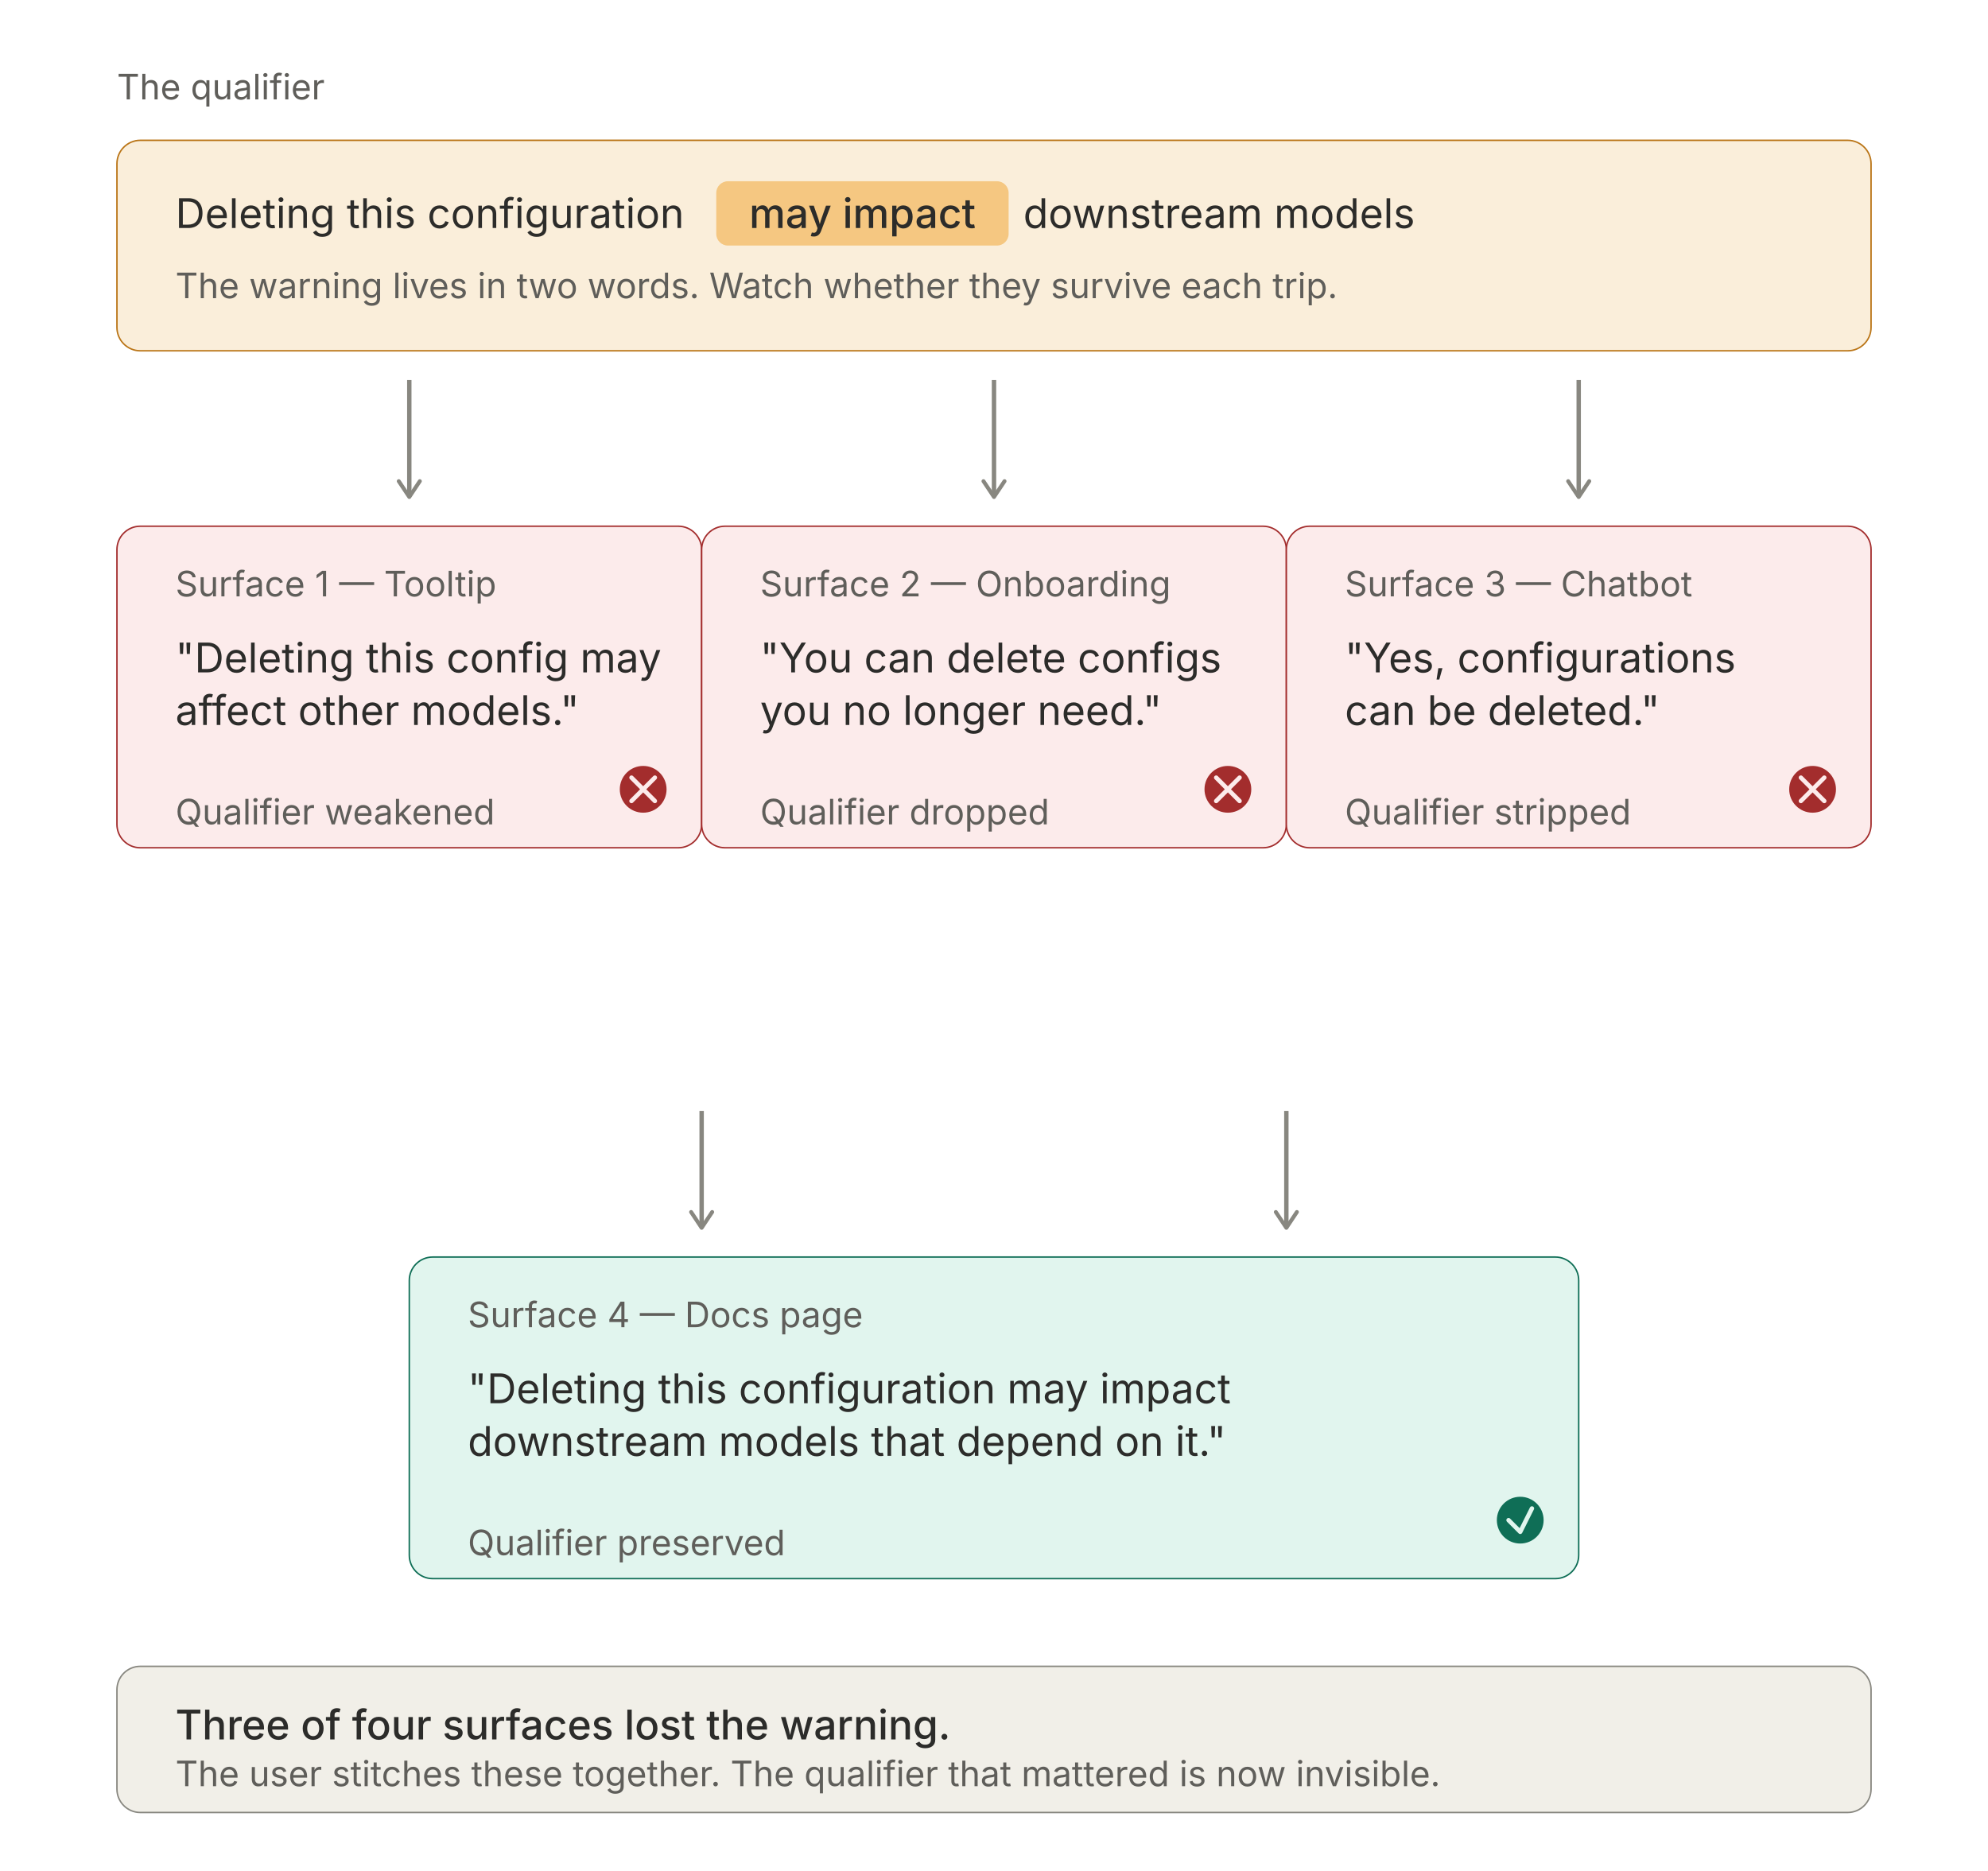
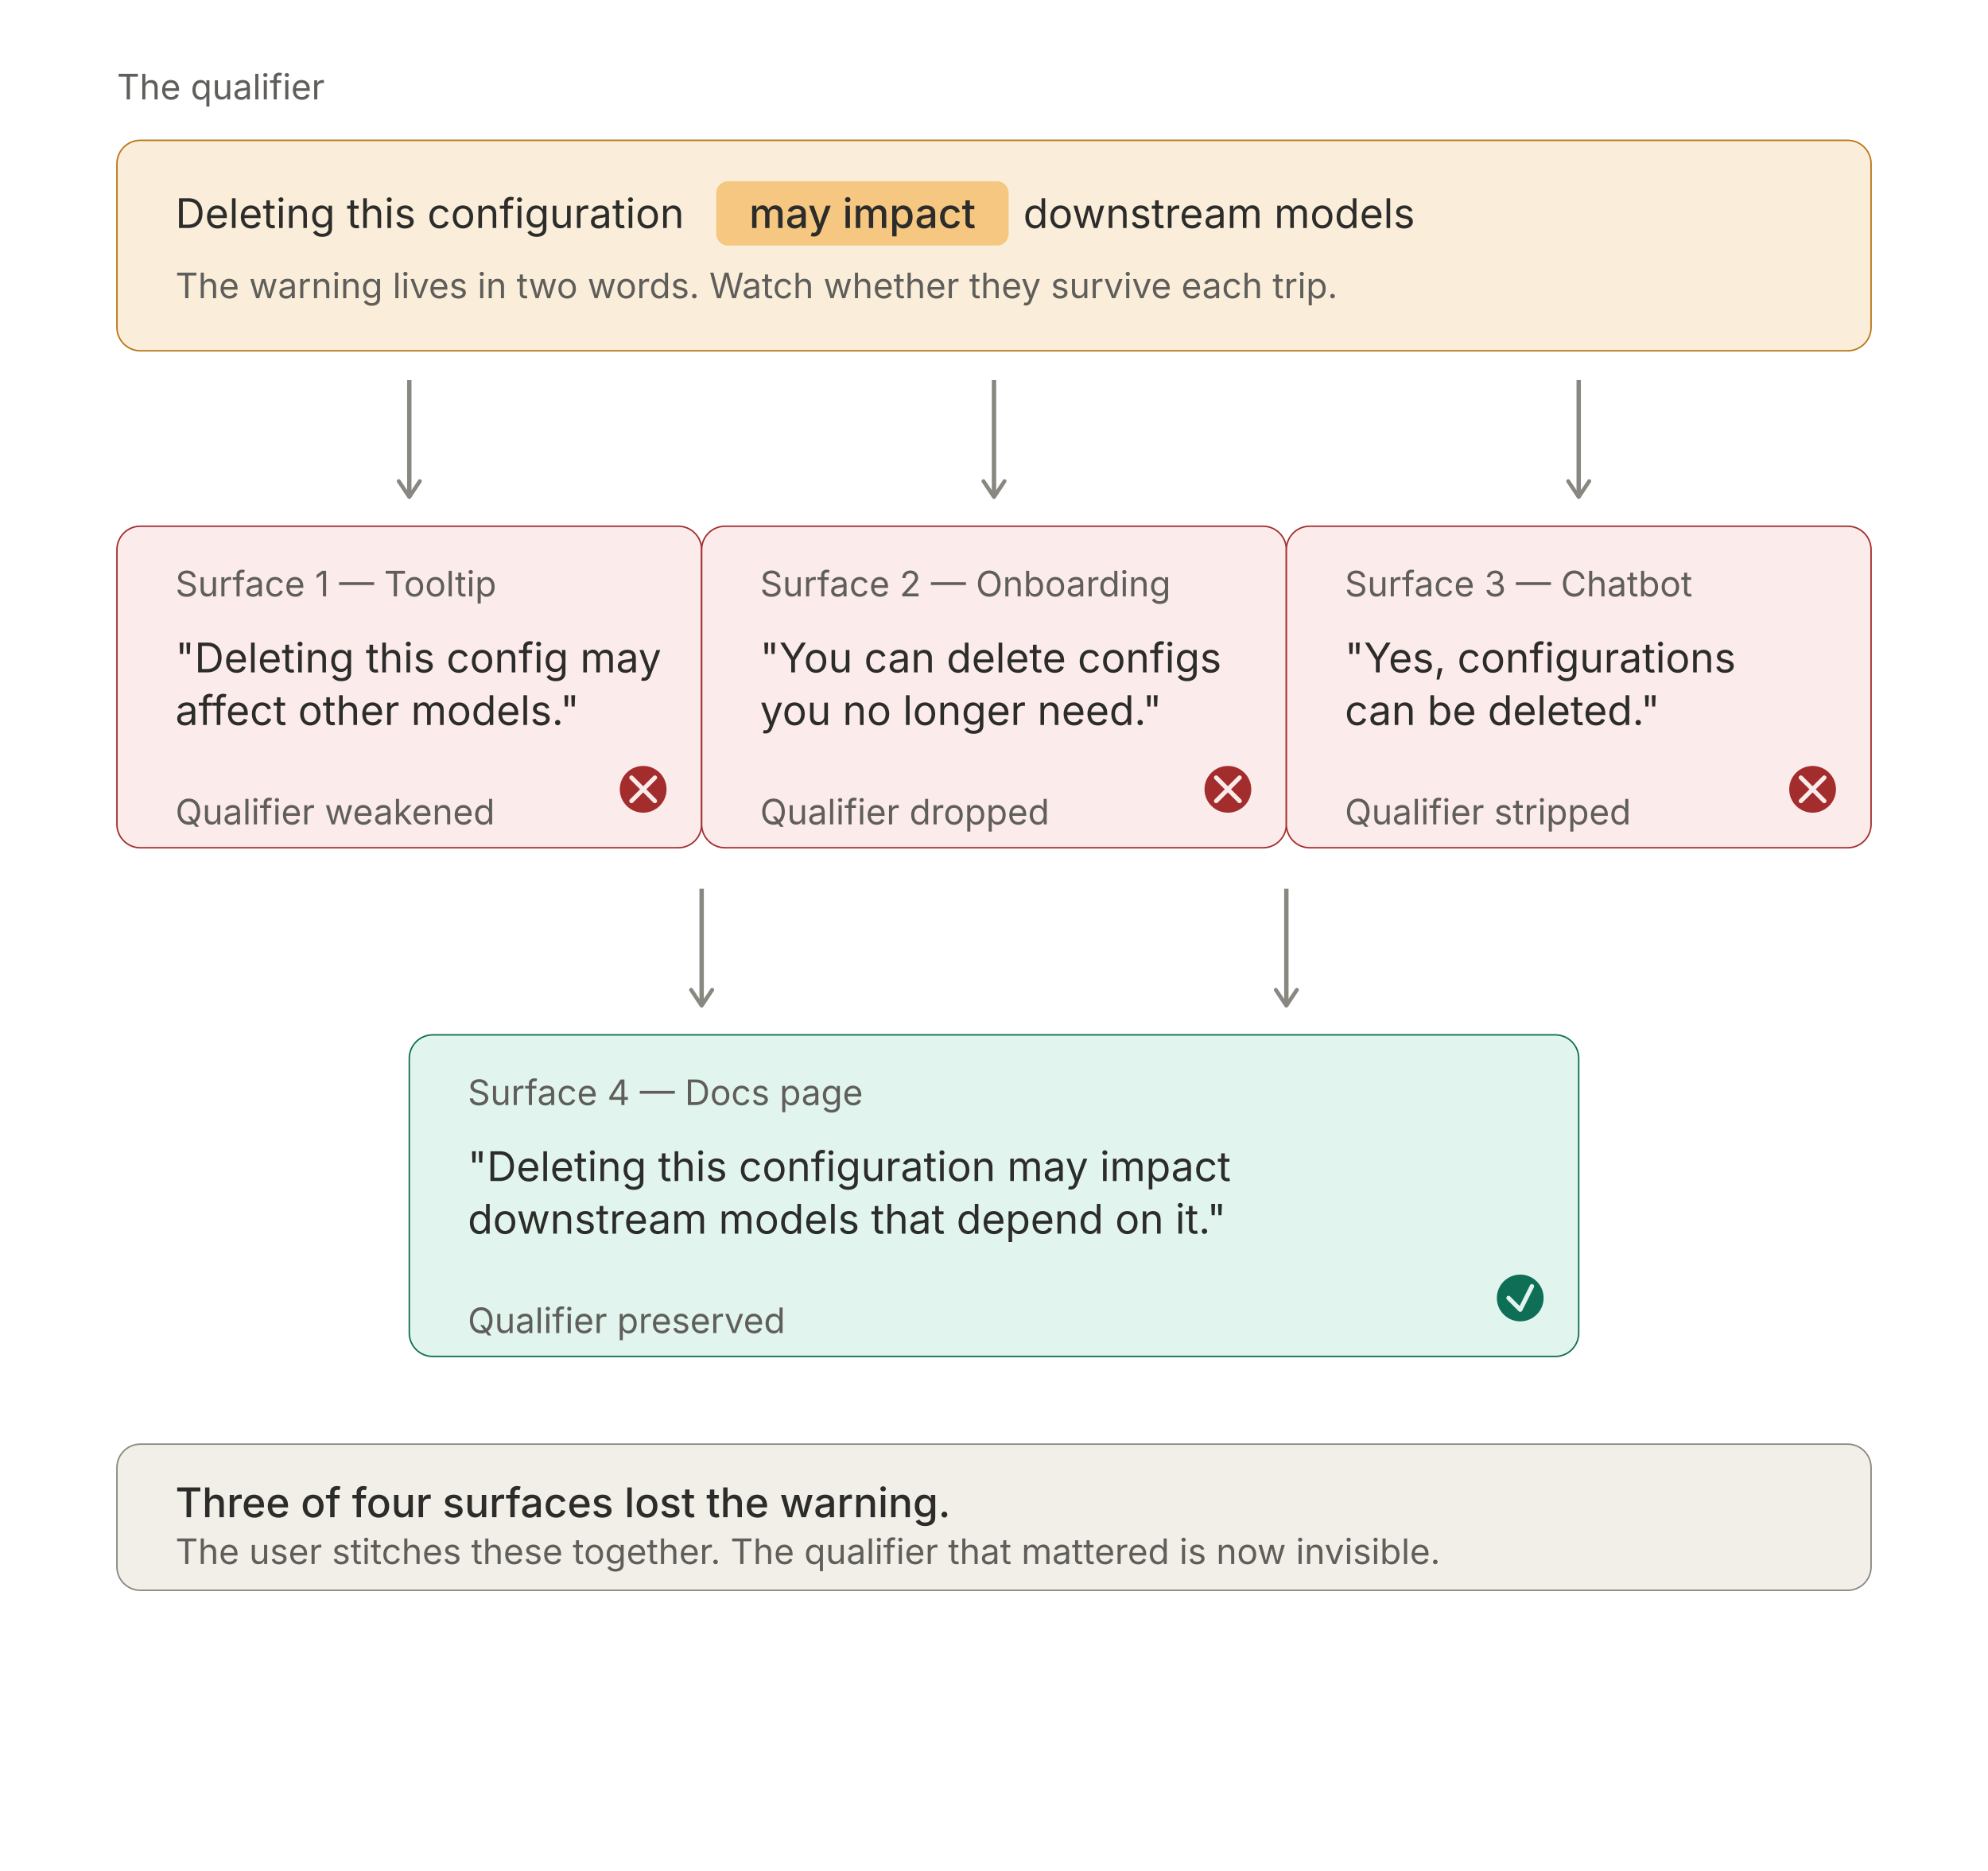
- <svg xmlns="http://www.w3.org/2000/svg" width="100%" viewBox="0 0 680 640" role="img">
-   <style>
+ <svg xmlns="http://www.w3.org/2000/svg" width="100%" viewBox="0 0 680 640" role="img" version="1.1" id="svg26">
+   <style id="style1">
.t { font-family: system-ui, -apple-system, sans-serif; font-size: 14px; fill: #2C2C2A; }
.ts { font-family: system-ui, -apple-system, sans-serif; font-size: 12px; fill: #5F5E5A; }
.th { font-family: system-ui, -apple-system, sans-serif; font-size: 14px; font-weight: 500; fill: #2C2C2A; }
.c-gray rect { fill: #F1EFE8; stroke: #888780; }
.c-amber rect { fill: #FAEEDA; stroke: #BA7517; }
.c-red rect { fill: #FCEBEB; stroke: #A32D2D; }
.c-teal rect { fill: #E1F5EE; stroke: #0F6E56; }
.c-amber .th, .c-amber .t, .c-amber .ts { fill: #633806; }
.c-red .th, .c-red .t, .c-red .ts { fill: #791F1F; }
.c-teal .th, .c-teal .t, .c-teal .ts { fill: #085041; }
@media (prefers-color-scheme: dark) {
.t { fill: #D3D1C7; }
.ts { fill: #B4B2A9; }
.th { fill: #D3D1C7; }
.c-gray rect { fill: #2C2C2A; stroke: #B4B2A9; }
.c-amber rect { fill: #633806; stroke: #FAC775; }
.c-red rect { fill: #791F1F; stroke: #F7C1C1; }
.c-teal rect { fill: #085041; stroke: #9FE1CB; }
.c-amber .th, .c-amber .t, .c-amber .ts { fill: #FAEEDA; }
.c-red .th, .c-red .t, .c-red .ts { fill: #FCEBEB; }
.c-teal .th, .c-teal .t, .c-teal .ts { fill: #E1F5EE; }
}
</style>
-   <defs>
+   <defs id="defs1">
    <marker id="arrow" viewBox="0 0 10 10" refX="8" refY="5" markerWidth="6" markerHeight="6" orient="auto-start-reverse">
-       <path d="M2 1L8 5L2 9" fill="none" stroke="#888780" stroke-width="1.5" stroke-linecap="round" stroke-linejoin="round" />
+       <path d="M2 1L8 5L2 9" fill="none" stroke="#888780" stroke-width="1.5" stroke-linecap="round" stroke-linejoin="round" id="path1" />
    </marker>
  </defs>
-   <text class="ts" x="40" y="34">The qualifier</text>
-   <g class="c-amber">
-     <rect x="40" y="48" width="600" height="72" rx="8" stroke-width="0.5" />
+   <text class="ts" x="40" y="34" id="text1">The qualifier</text>
+   <g class="c-amber" id="g1">
+     <rect x="40" y="48" width="600" height="72" rx="8" stroke-width="0.5" id="rect1" />
  </g>
-   <text class="t" x="60" y="78">Deleting this configuration</text>
-   <rect x="245" y="62" width="100" height="22" rx="4" fill="#EF9F27" opacity="0.5" />
-   <text class="th" x="295" y="78" text-anchor="middle">may impact</text>
-   <text class="t" x="350" y="78">downstream models</text>
-   <text class="ts" x="60" y="102">The warning lives in two words. Watch whether they survive each trip.</text>
-   <line x1="140" y1="130" x2="140" y2="170" stroke="#888780" stroke-width="1.5" marker-end="url(#arrow)" />
-   <line x1="340" y1="130" x2="340" y2="170" stroke="#888780" stroke-width="1.5" marker-end="url(#arrow)" />
-   <line x1="540" y1="130" x2="540" y2="170" stroke="#888780" stroke-width="1.5" marker-end="url(#arrow)" />
-   <line x1="240" y1="380" x2="240" y2="420" stroke="#888780" stroke-width="1.5" marker-end="url(#arrow)" />
-   <line x1="440" y1="380" x2="440" y2="420" stroke="#888780" stroke-width="1.5" marker-end="url(#arrow)" />
-   <g class="c-red">
-     <rect x="40" y="180" width="200" height="110" rx="8" stroke-width="0.5" />
+   <text class="t" x="60" y="78" id="text2">Deleting this configuration</text>
+   <rect x="245" y="62" width="100" height="22" rx="4" fill="#EF9F27" opacity="0.5" id="rect2" />
+   <text class="th" x="295" y="78" text-anchor="middle" id="text3">may impact</text>
+   <text class="t" x="350" y="78" id="text4">downstream models</text>
+   <text class="ts" x="60" y="102" id="text5">The warning lives in two words. Watch whether they survive each trip.</text>
+   <line x1="140" y1="130" x2="140" y2="170" stroke="#888780" stroke-width="1.5" marker-end="url(#arrow)" id="line5" />
+   <line x1="340" y1="130" x2="340" y2="170" stroke="#888780" stroke-width="1.5" marker-end="url(#arrow)" id="line6" />
+   <line x1="540" y1="130" x2="540" y2="170" stroke="#888780" stroke-width="1.5" marker-end="url(#arrow)" id="line7" />
+   <line x1="240" y1="304" x2="240" y2="344" stroke="#888780" stroke-width="1.5" marker-end="url(#arrow)" id="line8" />
+   <line x1="440" y1="304" x2="440" y2="344" stroke="#888780" stroke-width="1.5" marker-end="url(#arrow)" id="line9" />
+   <g class="c-red" id="g9">
+     <rect x="40" y="180" width="200" height="110" rx="8" stroke-width="0.5" id="rect9" />
  </g>
-   <text class="ts" x="60" y="204">Surface 1 — Tooltip</text>
-   <text class="t" x="60" y="230">"Deleting this config may</text>
-   <text class="t" x="60" y="248">affect other models."</text>
-   <circle cx="220" cy="270" r="8" fill="#A32D2D" />
-   <path d="M216 266 L224 274 M224 266 L216 274" stroke="#FCEBEB" stroke-width="1.5" stroke-linecap="round" fill="none" />
-   <text class="ts" x="60" y="282">Qualifier weakened</text>
-   <g class="c-red">
-     <rect x="240" y="180" width="200" height="110" rx="8" stroke-width="0.5" />
+   <text class="ts" x="60" y="204" id="text9">Surface 1 — Tooltip</text>
+   <text class="t" x="60" y="230" id="text10">"Deleting this config may</text>
+   <text class="t" x="60" y="248" id="text11">affect other models."</text>
+   <circle cx="220" cy="270" r="8" fill="#A32D2D" id="circle11" />
+   <path d="M216 266 L224 274 M224 266 L216 274" stroke="#FCEBEB" stroke-width="1.5" stroke-linecap="round" fill="none" id="path11" />
+   <text class="ts" x="60" y="282" id="text12">Qualifier weakened</text>
+   <g class="c-red" id="g12">
+     <rect x="240" y="180" width="200" height="110" rx="8" stroke-width="0.5" id="rect12" />
  </g>
-   <text class="ts" x="260" y="204">Surface 2 — Onboarding</text>
-   <text class="t" x="260" y="230">"You can delete configs</text>
-   <text class="t" x="260" y="248">you no longer need."</text>
-   <circle cx="420" cy="270" r="8" fill="#A32D2D" />
-   <path d="M416 266 L424 274 M424 266 L416 274" stroke="#FCEBEB" stroke-width="1.5" stroke-linecap="round" fill="none" />
-   <text class="ts" x="260" y="282">Qualifier dropped</text>
-   <g class="c-red">
-     <rect x="440" y="180" width="200" height="110" rx="8" stroke-width="0.5" />
+   <text class="ts" x="260" y="204" id="text13">Surface 2 — Onboarding</text>
+   <text class="t" x="260" y="230" id="text14">"You can delete configs</text>
+   <text class="t" x="260" y="248" id="text15">you no longer need."</text>
+   <circle cx="420" cy="270" r="8" fill="#A32D2D" id="circle15" />
+   <path d="M416 266 L424 274 M424 266 L416 274" stroke="#FCEBEB" stroke-width="1.5" stroke-linecap="round" fill="none" id="path15" />
+   <text class="ts" x="260" y="282" id="text16">Qualifier dropped</text>
+   <g class="c-red" id="g16">
+     <rect x="440" y="180" width="200" height="110" rx="8" stroke-width="0.5" id="rect16" />
  </g>
-   <text class="ts" x="460" y="204">Surface 3 — Chatbot</text>
-   <text class="t" x="460" y="230">"Yes, configurations</text>
-   <text class="t" x="460" y="248">can be deleted."</text>
-   <circle cx="620" cy="270" r="8" fill="#A32D2D" />
-   <path d="M616 266 L624 274 M624 266 L616 274" stroke="#FCEBEB" stroke-width="1.5" stroke-linecap="round" fill="none" />
-   <text class="ts" x="460" y="282">Qualifier stripped</text>
-   <g class="c-teal">
-     <rect x="140" y="430" width="400" height="110" rx="8" stroke-width="0.5" />
+   <text class="ts" x="460" y="204" id="text17">Surface 3 — Chatbot</text>
+   <text class="t" x="460" y="230" id="text18">"Yes, configurations</text>
+   <text class="t" x="460" y="248" id="text19">can be deleted."</text>
+   <circle cx="620" cy="270" r="8" fill="#A32D2D" id="circle19" />
+   <path d="M616 266 L624 274 M624 266 L616 274" stroke="#FCEBEB" stroke-width="1.5" stroke-linecap="round" fill="none" id="path19" />
+   <text class="ts" x="460" y="282" id="text20">Qualifier stripped</text>
+   <g class="c-teal" id="g20" transform="translate(0,-76)">
+     <rect x="140" y="430" width="400" height="110" rx="8" stroke-width="0.5" id="rect20" />
  </g>
-   <text class="ts" x="160" y="454">Surface 4 — Docs page</text>
-   <text class="t" x="160" y="480">"Deleting this configuration may impact</text>
-   <text class="t" x="160" y="498">downstream models that depend on it."</text>
-   <circle cx="520" cy="520" r="8" fill="#0F6E56" />
-   <path d="M516 520 L520 524 L524 516" stroke="#E1F5EE" stroke-width="1.5" stroke-linecap="round" stroke-linejoin="round" fill="none" />
-   <text class="ts" x="160" y="532">Qualifier preserved</text>
-   <g class="c-gray">
-     <rect x="40" y="570" width="600" height="50" rx="8" stroke-width="0.5" />
+   <text class="ts" x="160" y="378" id="text21">Surface 4 — Docs page</text>
+   <text class="t" x="160" y="404" id="text22">"Deleting this configuration may impact</text>
+   <text class="t" x="160" y="422" id="text23">downstream models that depend on it."</text>
+   <circle cx="520" cy="444" r="8" fill="#0f6e56" id="circle23" />
+   <path d="m 516,444 4,4 4,-8" stroke="#e1f5ee" stroke-width="1.5" stroke-linecap="round" stroke-linejoin="round" fill="none" id="path23" />
+   <text class="ts" x="160" y="456" id="text24">Qualifier preserved</text>
+   <g class="c-gray" id="g24" transform="translate(0,-76)">
+     <rect x="40" y="570" width="600" height="50" rx="8" stroke-width="0.5" id="rect24" />
  </g>
-   <text class="th" x="60" y="595">Three of four surfaces lost the warning.</text>
-   <text class="ts" x="60" y="611">The user stitches these together. The qualifier that mattered is now invisible.</text>
+   <text class="th" x="60" y="519" id="text25">Three of four surfaces lost the warning.</text>
+   <text class="ts" x="60" y="535" id="text26">The user stitches these together. The qualifier that mattered is now invisible.</text>
</svg>
